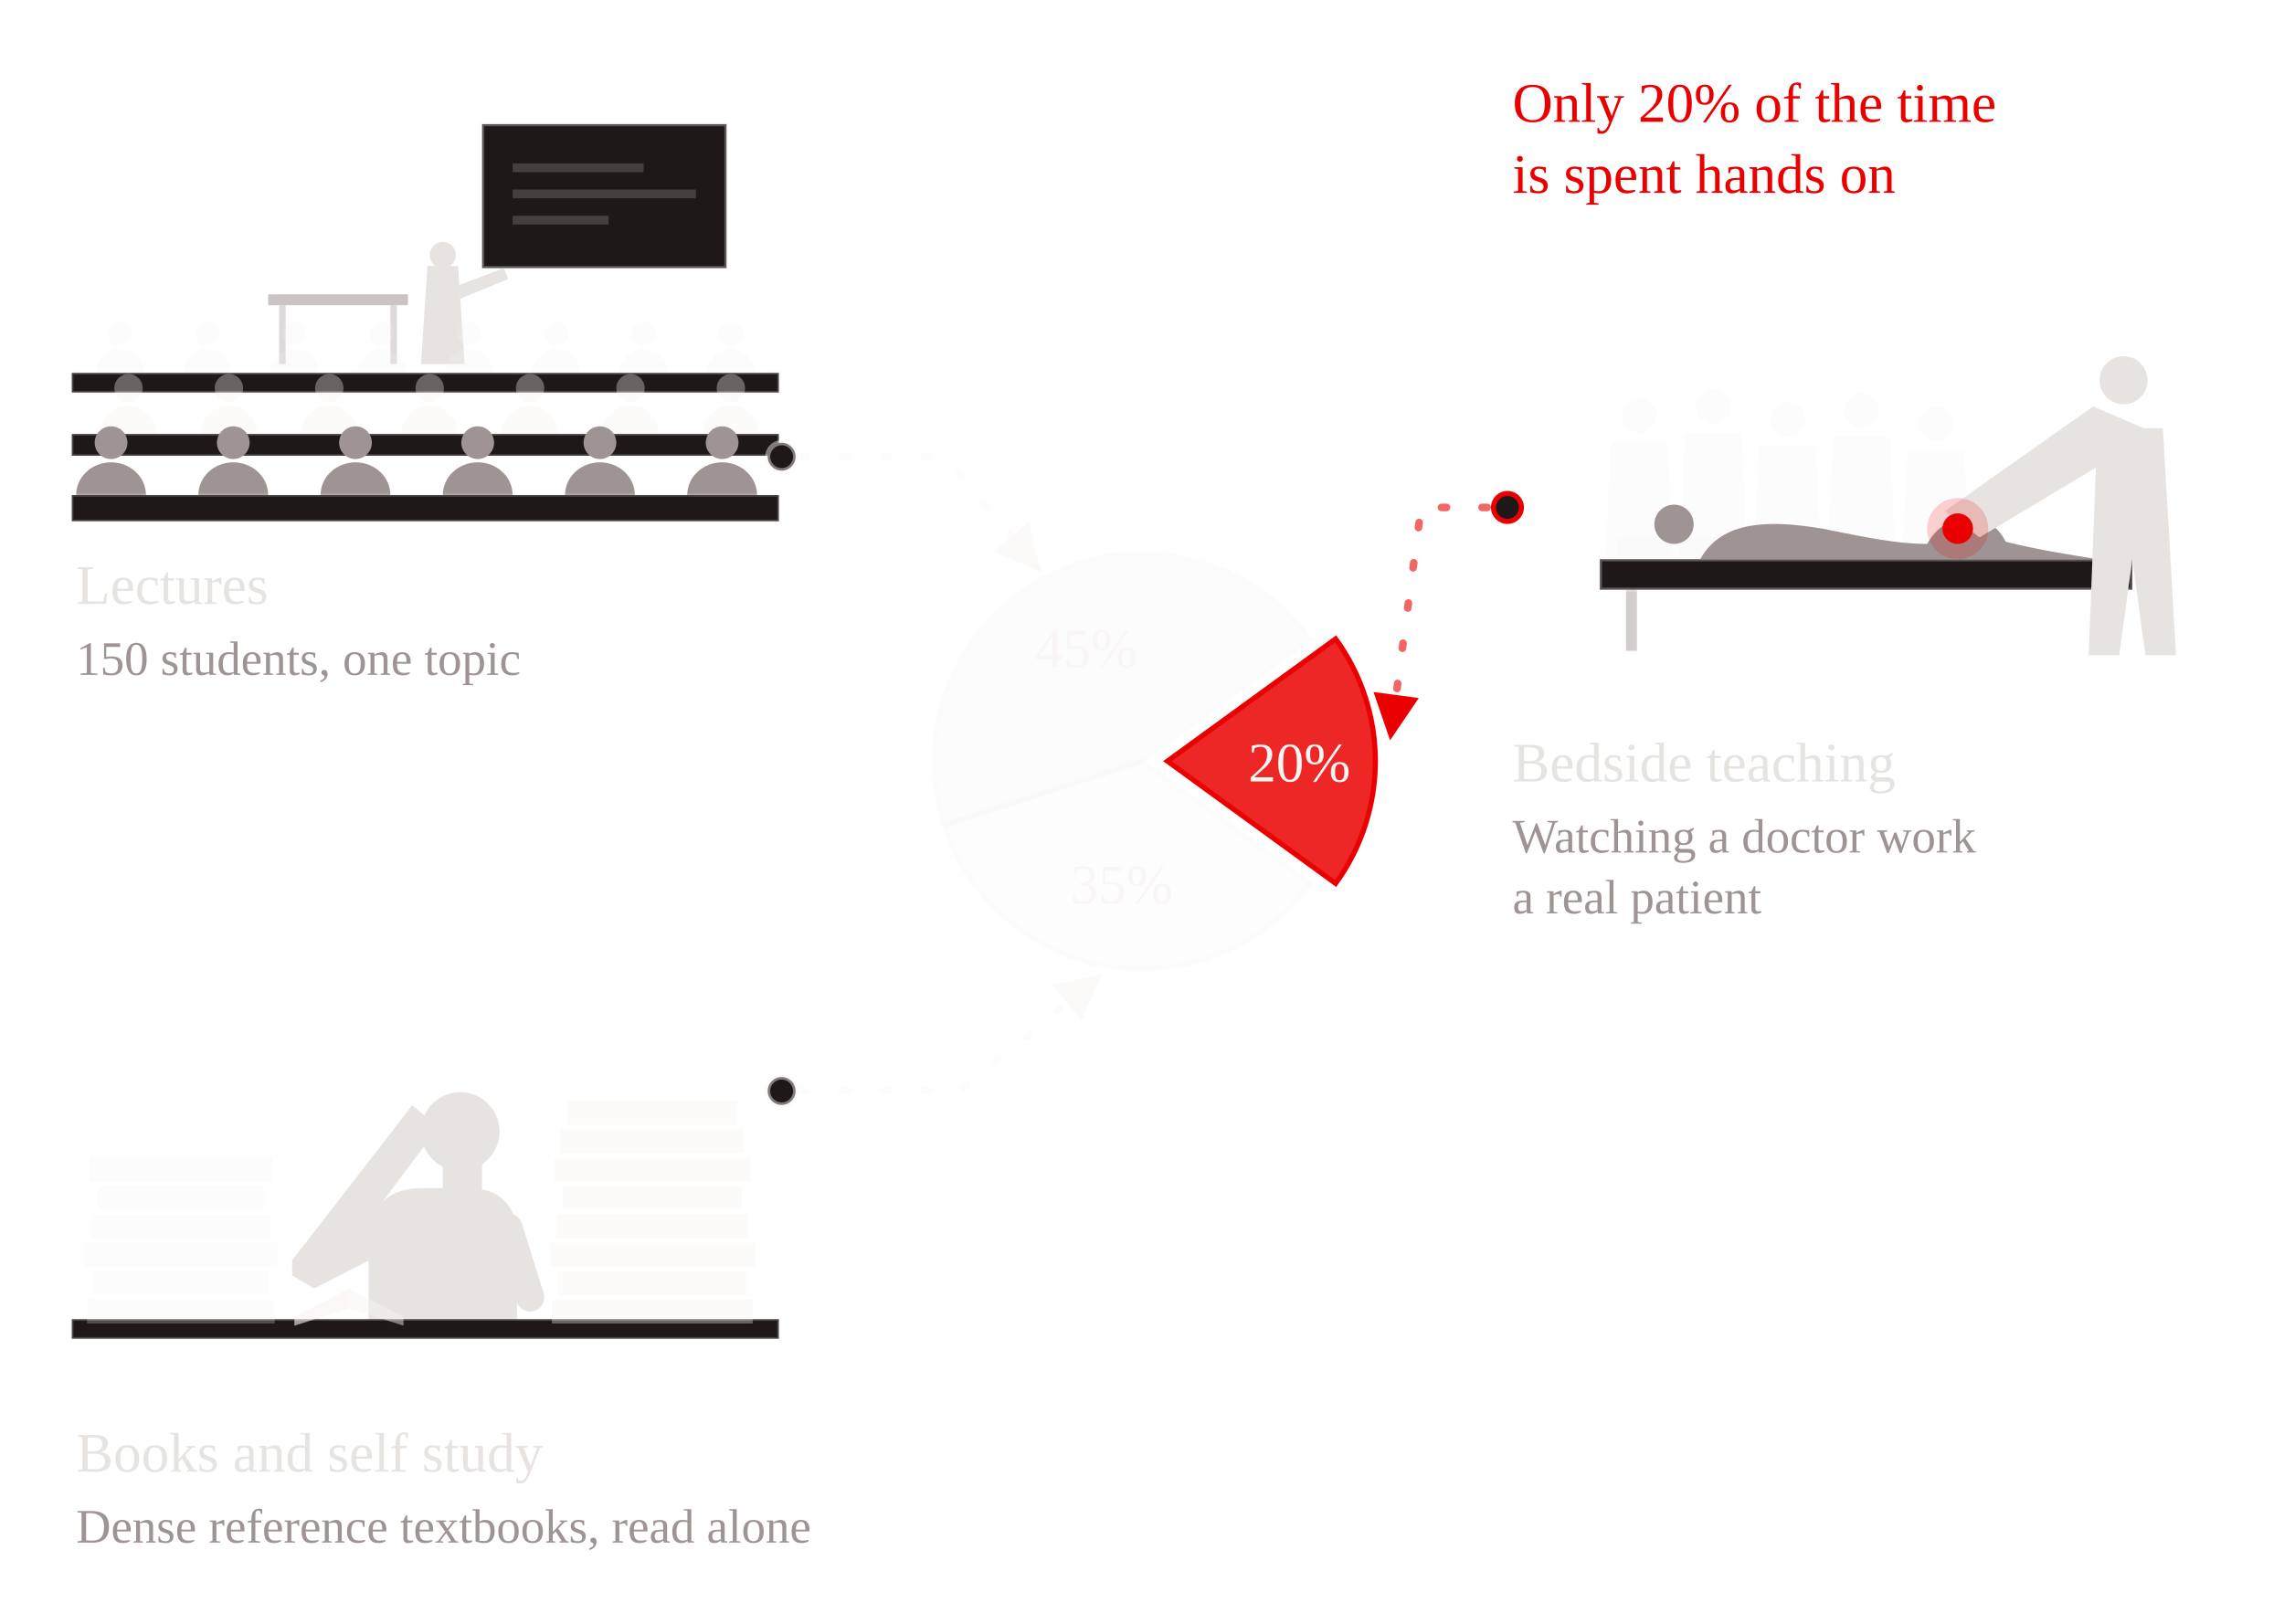
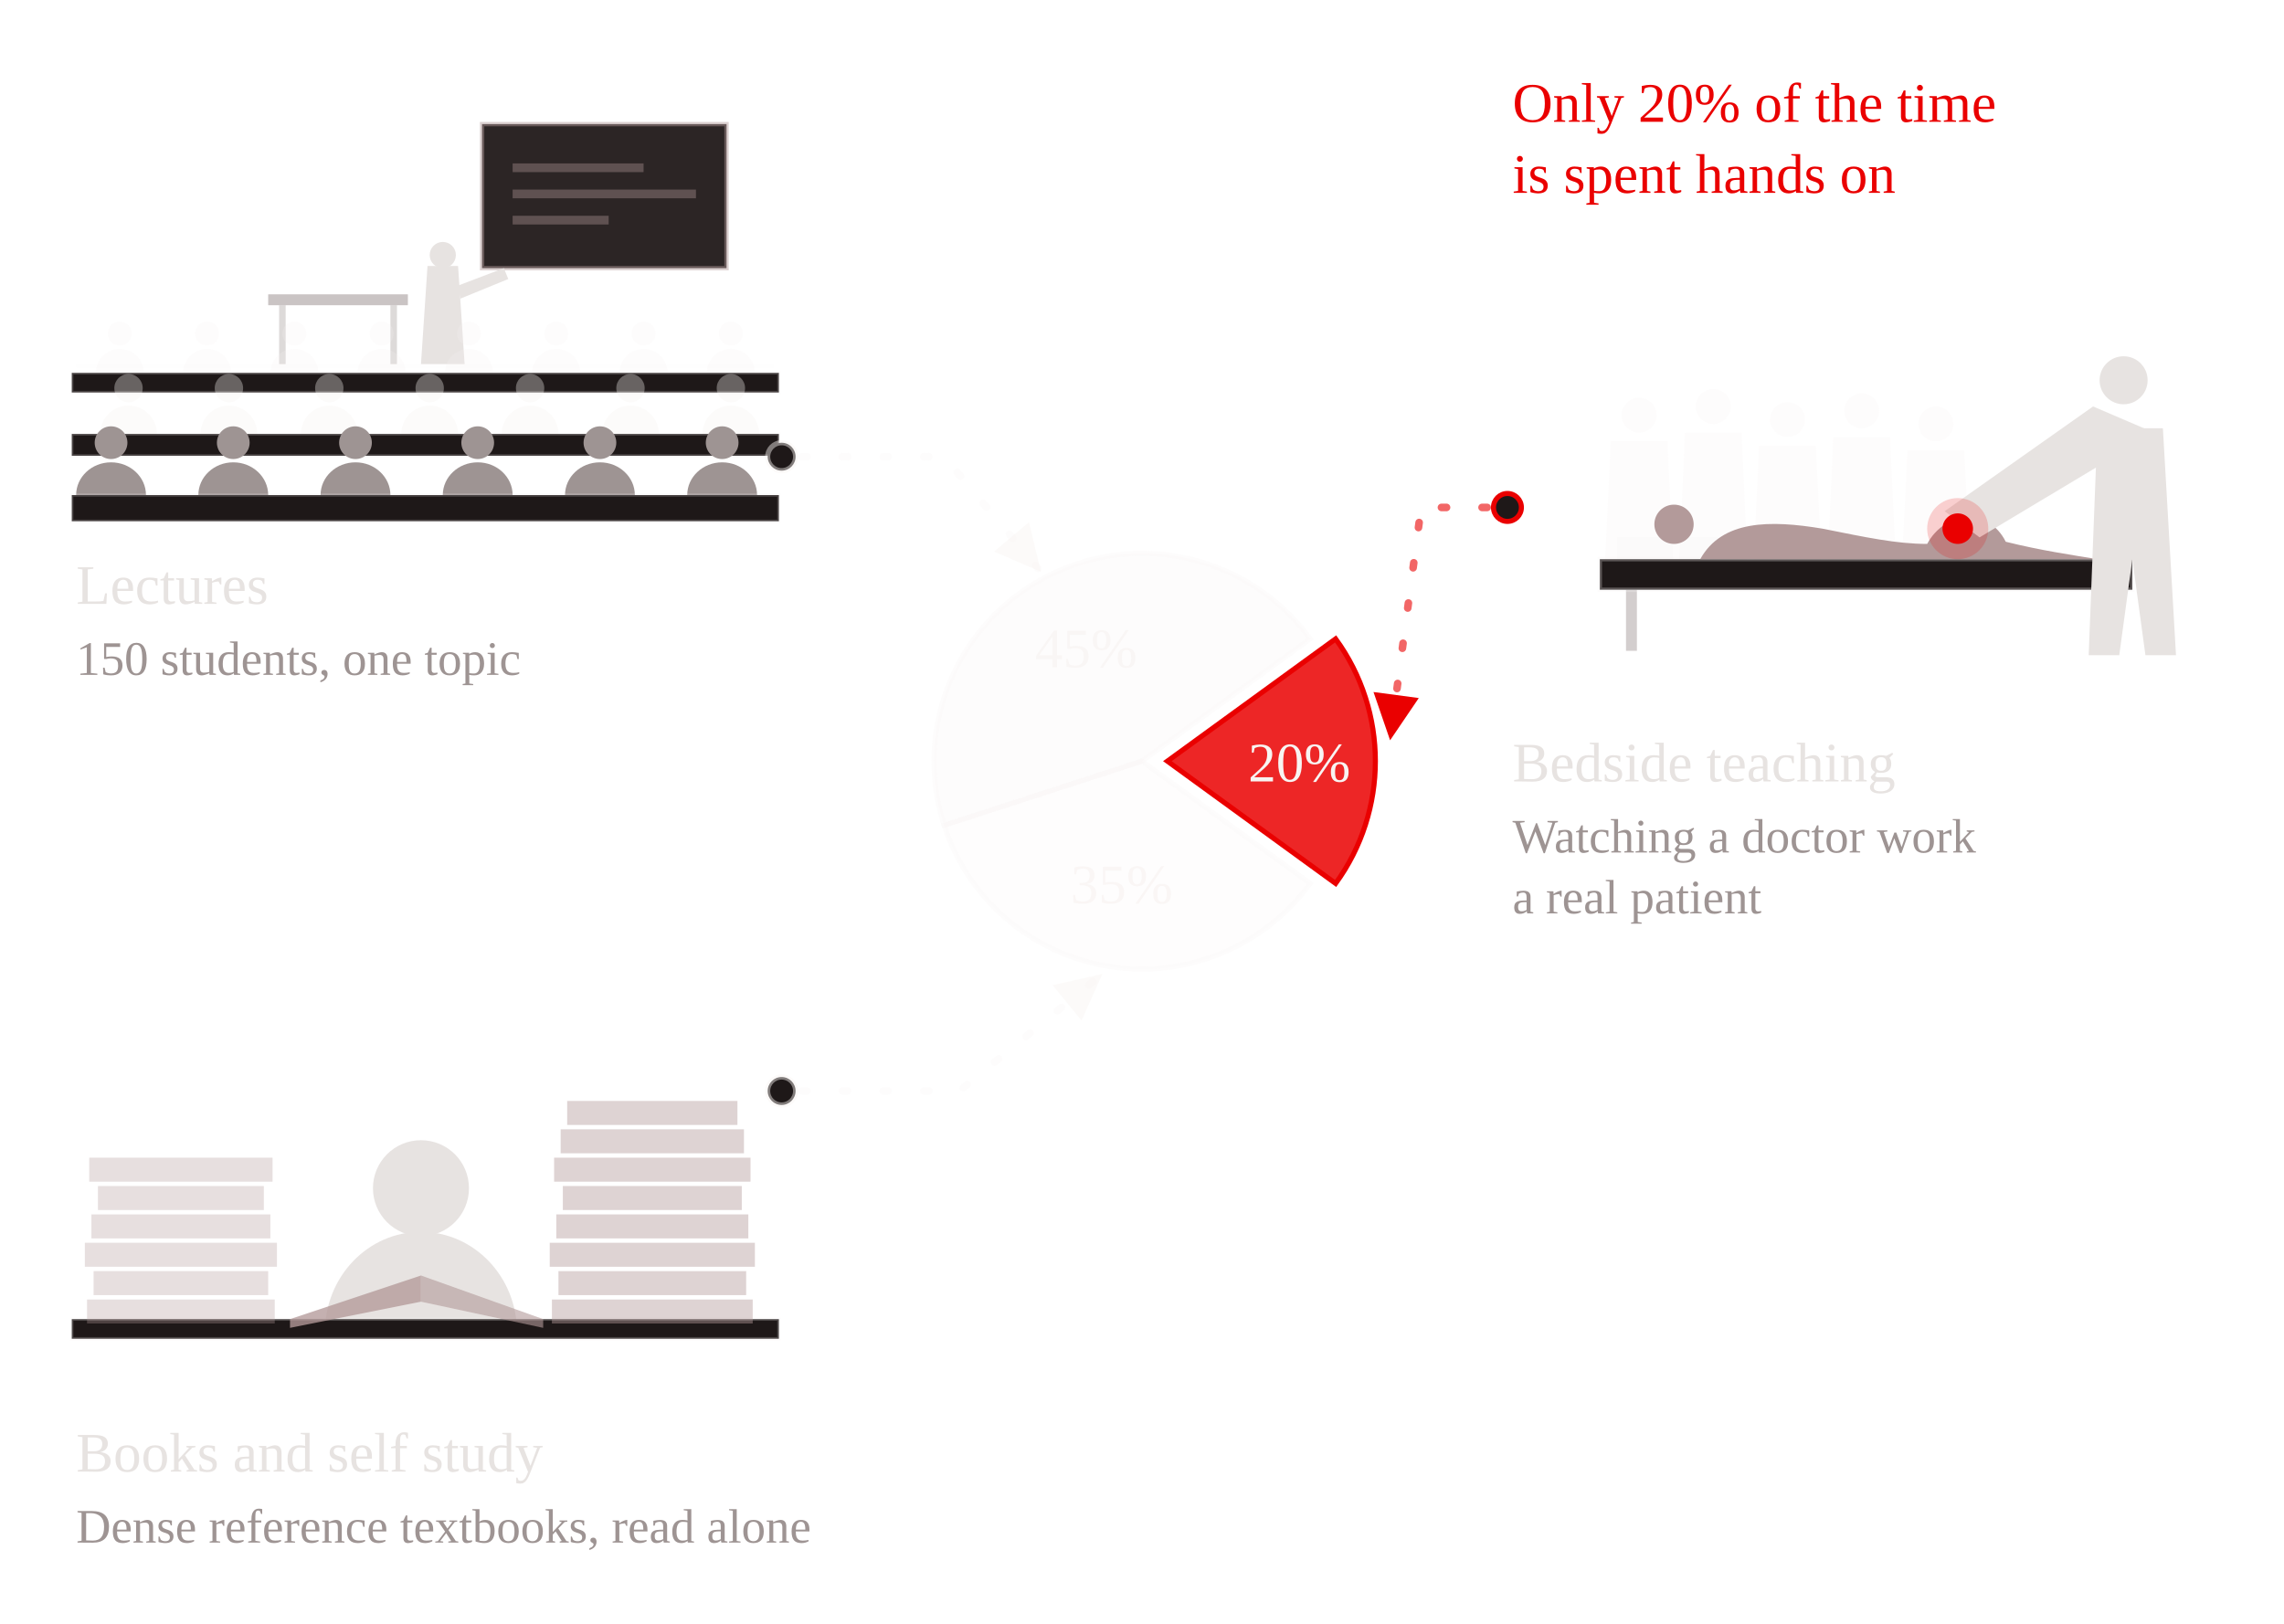
<svg xmlns="http://www.w3.org/2000/svg" viewBox="0 0 900 640" role="img" aria-label="Three rooms a student learns in — a lecture hall, a desk of textbooks, a bedside — and the share of the week each one takes. Only the bedside is hands on, and it is the smallest share.">
  <defs>
    <marker id="ccsA" viewBox="0 0 10 10" refX="9" refY="5" markerWidth="6" markerHeight="6" orient="auto-start-reverse">
      <path d="M0 0 L10 5 L0 10 z" fill="#f8f4f2" fill-opacity=".45" />
    </marker>
    <marker id="ccsR" viewBox="0 0 10 10" refX="9" refY="5" markerWidth="6" markerHeight="6" orient="auto-start-reverse">
      <path d="M0 0 L10 5 L0 10 z" fill="#ea0000" />
    </marker>
  </defs>
  <g class="cc-in" style="--d:.05s" transform="translate(30 30) scale(0.86)">
-     <rect x="186" y="22" width="112" height="66" fill="#1e1818" stroke="#f8f4f2" stroke-opacity=".28" stroke-width="2" />
-     <rect x="200" y="40" width="60" height="4" fill="#f8f4f2" fill-opacity=".18" />
-     <rect x="200" y="52" width="84" height="4" fill="#f8f4f2" fill-opacity=".18" />
-     <rect x="200" y="64" width="44" height="4" fill="#f8f4f2" fill-opacity=".18" />
+     <rect x="186" y="22" width="112" height="66" fill="#1e1818" />
+     <rect x="186" y="22" width="112" height="66" fill="#b39a9a" fill-opacity=".10" stroke="#b39a9a" stroke-opacity=".45" stroke-width="2" />
+     <rect x="200" y="40" width="60" height="4" fill="#b39a9a" fill-opacity=".38" />
+     <rect x="200" y="52" width="84" height="4" fill="#b39a9a" fill-opacity=".38" />
+     <rect x="200" y="64" width="44" height="4" fill="#b39a9a" fill-opacity=".38" />
    <rect x="88" y="100" width="64" height="5" fill="#9e9493" fill-opacity=".55" />
    <rect x="93" y="105" width="3" height="27" fill="#9e9493" fill-opacity=".35" />
    <rect x="144" y="105" width="3" height="27" fill="#9e9493" fill-opacity=".35" />
    <circle cx="168" cy="82" r="6" fill="#e7e3e1" />
    <path d="M161 87 L175 87 L178 132 L158 132 Z" fill="#e7e3e1" />
    <path d="M175 96 L196 88 L198 93 L176 102 Z" fill="#e7e3e1" />
    <rect x="0" y="132" width="320" height="1.5" fill="#f8f4f2" fill-opacity=".12" />
    <g fill="#f8f4f2" fill-opacity=".22">
      <circle cx="20" cy="118" r="5.5" />
      <path d="M9 136a11 11 0 0 1 22 0z" />
      <circle cx="60" cy="118" r="5.5" />
      <path d="M49 136a11 11 0 0 1 22 0z" />
      <circle cx="100" cy="118" r="5.5" />
      <path d="M89 136a11 11 0 0 1 22 0z" />
      <circle cx="140" cy="118" r="5.5" />
      <path d="M129 136a11 11 0 0 1 22 0z" />
      <circle cx="180" cy="118" r="5.5" />
      <path d="M169 136a11 11 0 0 1 22 0z" />
      <circle cx="220" cy="118" r="5.5" />
      <path d="M209 136a11 11 0 0 1 22 0z" />
      <circle cx="260" cy="118" r="5.5" />
      <path d="M249 136a11 11 0 0 1 22 0z" />
      <circle cx="300" cy="118" r="5.5" />
      <path d="M289 136a11 11 0 0 1 22 0z" />
    </g>
    <rect x="-2" y="136" width="324" height="9" fill="#1e1818" stroke="#f8f4f2" stroke-opacity=".20" stroke-width="1.5" />
    <g fill="#f8f4f2" fill-opacity=".34">
      <circle cx="24" cy="143" r="6.5" />
      <path d="M11 164a13 13 0 0 1 26 0z" />
      <circle cx="70" cy="143" r="6.5" />
      <path d="M57 164a13 13 0 0 1 26 0z" />
      <circle cx="116" cy="143" r="6.5" />
      <path d="M103 164a13 13 0 0 1 26 0z" />
      <circle cx="162" cy="143" r="6.5" />
      <path d="M149 164a13 13 0 0 1 26 0z" />
      <circle cx="208" cy="143" r="6.5" />
      <path d="M195 164a13 13 0 0 1 26 0z" />
      <circle cx="254" cy="143" r="6.5" />
      <path d="M241 164a13 13 0 0 1 26 0z" />
      <circle cx="300" cy="143" r="6.5" />
      <path d="M287 164a13 13 0 0 1 26 0z" />
    </g>
    <rect x="-2" y="164" width="324" height="10" fill="#1e1818" stroke="#f8f4f2" stroke-opacity=".20" stroke-width="1.5" />
    <g fill="#9e9493">
      <circle cx="16" cy="168" r="7.5" />
      <path d="M0 192a16 15 0 0 1 32 0z" />
      <circle cx="72" cy="168" r="7.5" />
      <path d="M56 192a16 15 0 0 1 32 0z" />
      <circle cx="128" cy="168" r="7.5" />
      <path d="M112 192a16 15 0 0 1 32 0z" />
      <circle cx="184" cy="168" r="7.5" />
      <path d="M168 192a16 15 0 0 1 32 0z" />
      <circle cx="240" cy="168" r="7.5" />
      <path d="M224 192a16 15 0 0 1 32 0z" />
      <circle cx="296" cy="168" r="7.5" />
      <path d="M280 192a16 15 0 0 1 32 0z" />
    </g>
    <rect x="-2" y="192" width="324" height="12" fill="#1e1818" stroke="#f8f4f2" stroke-opacity=".20" stroke-width="1.5" />
  </g>
  <text class="cc-in" style="--d:.5s" x="30" y="238" font-size="22" fill="#e7e3e1">Lectures</text>
  <text class="cc-in" style="--d:.55s" x="30" y="266" font-size="19" fill="#9e9493">150 students, one topic</text>
  <g class="cc-in" style="--d:.15s" transform="translate(30 372) scale(0.86)">
-     <path d="M134 176 L134 134 C134 120 144 112 158 112 L180 112 C194 112 202 120 202 134 L202 176 Z" fill="#e7e3e1" />
-     <rect x="168" y="100" width="18" height="14" fill="#e7e3e1" />
-     <circle cx="176" cy="86" r="18" fill="#e7e3e1" />
-     <path d="M198 130 L208 162" stroke="#e7e3e1" stroke-width="13" stroke-linecap="round" fill="none" />
-     <path d="M146 139 L109 158 L99 152 L99 145 L154 74 L166 84 L136 124 Z" fill="#e7e3e1" />
+     <circle cx="158" cy="112" r="22" fill="#e7e3e1" />
+     <path d="M114 178a44 46 0 0 1 88 0z" fill="#e7e3e1" />
    <rect x="-2" y="172" width="324" height="9" fill="#1e1818" stroke="#f8f4f2" stroke-opacity=".22" stroke-width="1.5" />
    <rect x="-2" y="181" width="324" height="7" fill="#f8f4f2" fill-opacity=".05" />
-     <g fill="#f8f4f2" fill-opacity=".24">
+     <g fill="#b39a9a" fill-opacity=".32">
      <rect x="5" y="163" width="86" height="11" />
      <rect x="8" y="150" width="80" height="11" />
      <rect x="4" y="137" width="88" height="11" />
      <rect x="7" y="124" width="82" height="11" />
      <rect x="10" y="111" width="76" height="11" />
      <rect x="6" y="98" width="84" height="11" />
    </g>
-     <g fill="#f8f4f2" fill-opacity=".34">
+     <g fill="#b39a9a" fill-opacity=".44">
      <rect x="218" y="163" width="92" height="11" />
      <rect x="221" y="150" width="86" height="11" />
      <rect x="217" y="137" width="94" height="11" />
      <rect x="220" y="124" width="88" height="11" />
      <rect x="223" y="111" width="82" height="11" />
      <rect x="219" y="98" width="90" height="11" />
      <rect x="222" y="85" width="84" height="11" />
      <rect x="225" y="72" width="78" height="11" />
    </g>
-     <path d="M100 171 L125 158 L125 167 L100 175 Z" fill="#f8f4f2" fill-opacity=".62" />
-     <path d="M150 171 L125 158 L125 167 L150 175 Z" fill="#f8f4f2" fill-opacity=".46" />
+     <path d="M98 172 L158 152 L158 164 L98 176 Z" fill="#b39a9a" fill-opacity=".78" />
+     <path d="M214 172 L158 152 L158 164 L214 176 Z" fill="#b39a9a" fill-opacity=".60" />
  </g>
  <text class="cc-in" style="--d:.6s" x="30" y="580" font-size="22" fill="#e7e3e1">Books and self study</text>
  <text class="cc-in" style="--d:.65s" x="30" y="608" font-size="19" fill="#9e9493">Dense reference textbooks, read alone</text>
  <text class="cc-in" style="--d:.9s" x="596" y="48" font-size="22" fill="#ea0000">Only 20% of the time</text>
  <text class="cc-in" style="--d:.9s" x="596" y="76" font-size="22" fill="#ea0000">is spent hands on</text>
  <g class="cc-in" style="--d:.25s" transform="translate(596 100) scale(0.86)">
    <g fill="#f8f4f2" fill-opacity=".20">
      <circle cx="58" cy="74" r="8" />
      <path d="M45 86 L71 86 L74 150 L42 150 Z" />
      <circle cx="92" cy="70" r="8" />
      <path d="M79 82 L105 82 L108 150 L76 150 Z" />
      <circle cx="126" cy="76" r="8" />
      <path d="M113 88 L139 88 L142 150 L110 150 Z" />
      <circle cx="160" cy="72" r="8" />
      <path d="M147 84 L173 84 L176 150 L144 150 Z" />
      <circle cx="194" cy="78" r="8" />
      <path d="M181 90 L207 90 L210 150 L178 150 Z" />
    </g>
    <rect x="52" y="154" width="5" height="28" fill="#9e9493" fill-opacity=".45" />
    <rect x="272" y="154" width="5" height="28" fill="#9e9493" fill-opacity=".45" />
    <rect x="48" y="130" width="46" height="11" fill="#f8f4f2" fill-opacity=".22" />
    <rect x="40" y="140" width="244" height="14" fill="#1e1818" stroke="#f8f4f2" stroke-opacity=".28" stroke-width="2" />
-     <circle cx="74" cy="124" r="9" fill="#9e9493" />
-     <path d="M86 140 C96 122 118 122 142 126 C162 130 176 133 190 133 C198 118 218 116 226 132 C242 136 256 138 268 140 Z" fill="#9e9493" />
+     <circle cx="74" cy="124" r="9" fill="#b39a9a" />
+     <path d="M86 140 C96 122 118 122 142 126 C162 130 176 133 190 133 C198 118 218 116 226 132 C242 136 256 138 268 140 Z" fill="#b39a9a" />
    <circle cx="280" cy="58" r="11" fill="#e7e3e1" />
    <path d="M268 80 L298 80 L304 184 L290 184 L284 140 L278 184 L264 184 Z" fill="#e7e3e1" />
    <path d="M266 70 L294 82 L214 130 L198 118 Z" fill="#e7e3e1" />
    <circle class="cc-beat" cx="204" cy="126" r="14" fill="#ea0000" fill-opacity=".18" />
    <circle cx="204" cy="126" r="7" fill="#ea0000" />
  </g>
  <text class="cc-in" style="--d:.7s" x="596" y="308" font-size="22" fill="#e7e3e1">Bedside teaching</text>
  <text class="cc-in" style="--d:.75s" x="596" y="336" font-size="19" fill="#9e9493">Watching a doctor work</text>
  <text class="cc-in" style="--d:.75s" x="596" y="360" font-size="19" fill="#9e9493">a real patient</text>
  <g class="cc-in" style="--d:.35s">
    <path d="M450 300 L516.3 251.8 A82 82 0 0 0 372 325.3 Z" fill="#f8f4f2" fill-opacity=".22" stroke="#f8f4f2" stroke-opacity=".28" stroke-width="2" />
    <path d="M450 300 L372 325.3 A82 82 0 0 0 516.3 348.2 Z" fill="#f8f4f2" fill-opacity=".13" stroke="#f8f4f2" stroke-opacity=".28" stroke-width="2" />
    <path transform="translate(10 0)" d="M450 300 L516.3 251.8 A82 82 0 0 1 516.3 348.2 Z" fill="#ea0000" fill-opacity=".85" stroke="#ea0000" stroke-width="2" />
    <text x="428" y="263" font-size="22" text-anchor="middle" fill="#f8f4f2" fill-opacity=".75">45%</text>
    <text x="442" y="356" font-size="22" text-anchor="middle" fill="#f8f4f2" fill-opacity=".75">35%</text>
    <text x="512" y="308" font-size="22" text-anchor="middle" fill="#f8f4f2">20%</text>
  </g>
  <g class="cc-in" style="--d:.8s" fill="none" stroke-width="3" stroke-linecap="round" stroke-dasharray="2 14">
    <path d="M316 180 L372 180 L409 224" stroke="#f8f4f2" stroke-opacity=".28" marker-end="url(#ccsA)" />
    <path d="M316 430 L378 430 L433 385" stroke="#f8f4f2" stroke-opacity=".28" marker-end="url(#ccsA)" />
    <path d="M586 200 L560 200 L548 290" stroke="#ea0000" stroke-opacity=".6" marker-end="url(#ccsR)" />
  </g>
  <g class="cc-in" style="--d:.8s" fill="#1e1818" stroke-width="2">
    <circle cx="308" cy="180" r="5.5" stroke="#f8f4f2" stroke-opacity=".45" />
    <circle cx="308" cy="430" r="5.5" stroke="#f8f4f2" stroke-opacity=".45" />
    <circle cx="594" cy="200" r="5.5" stroke="#ea0000" />
  </g>
</svg>
